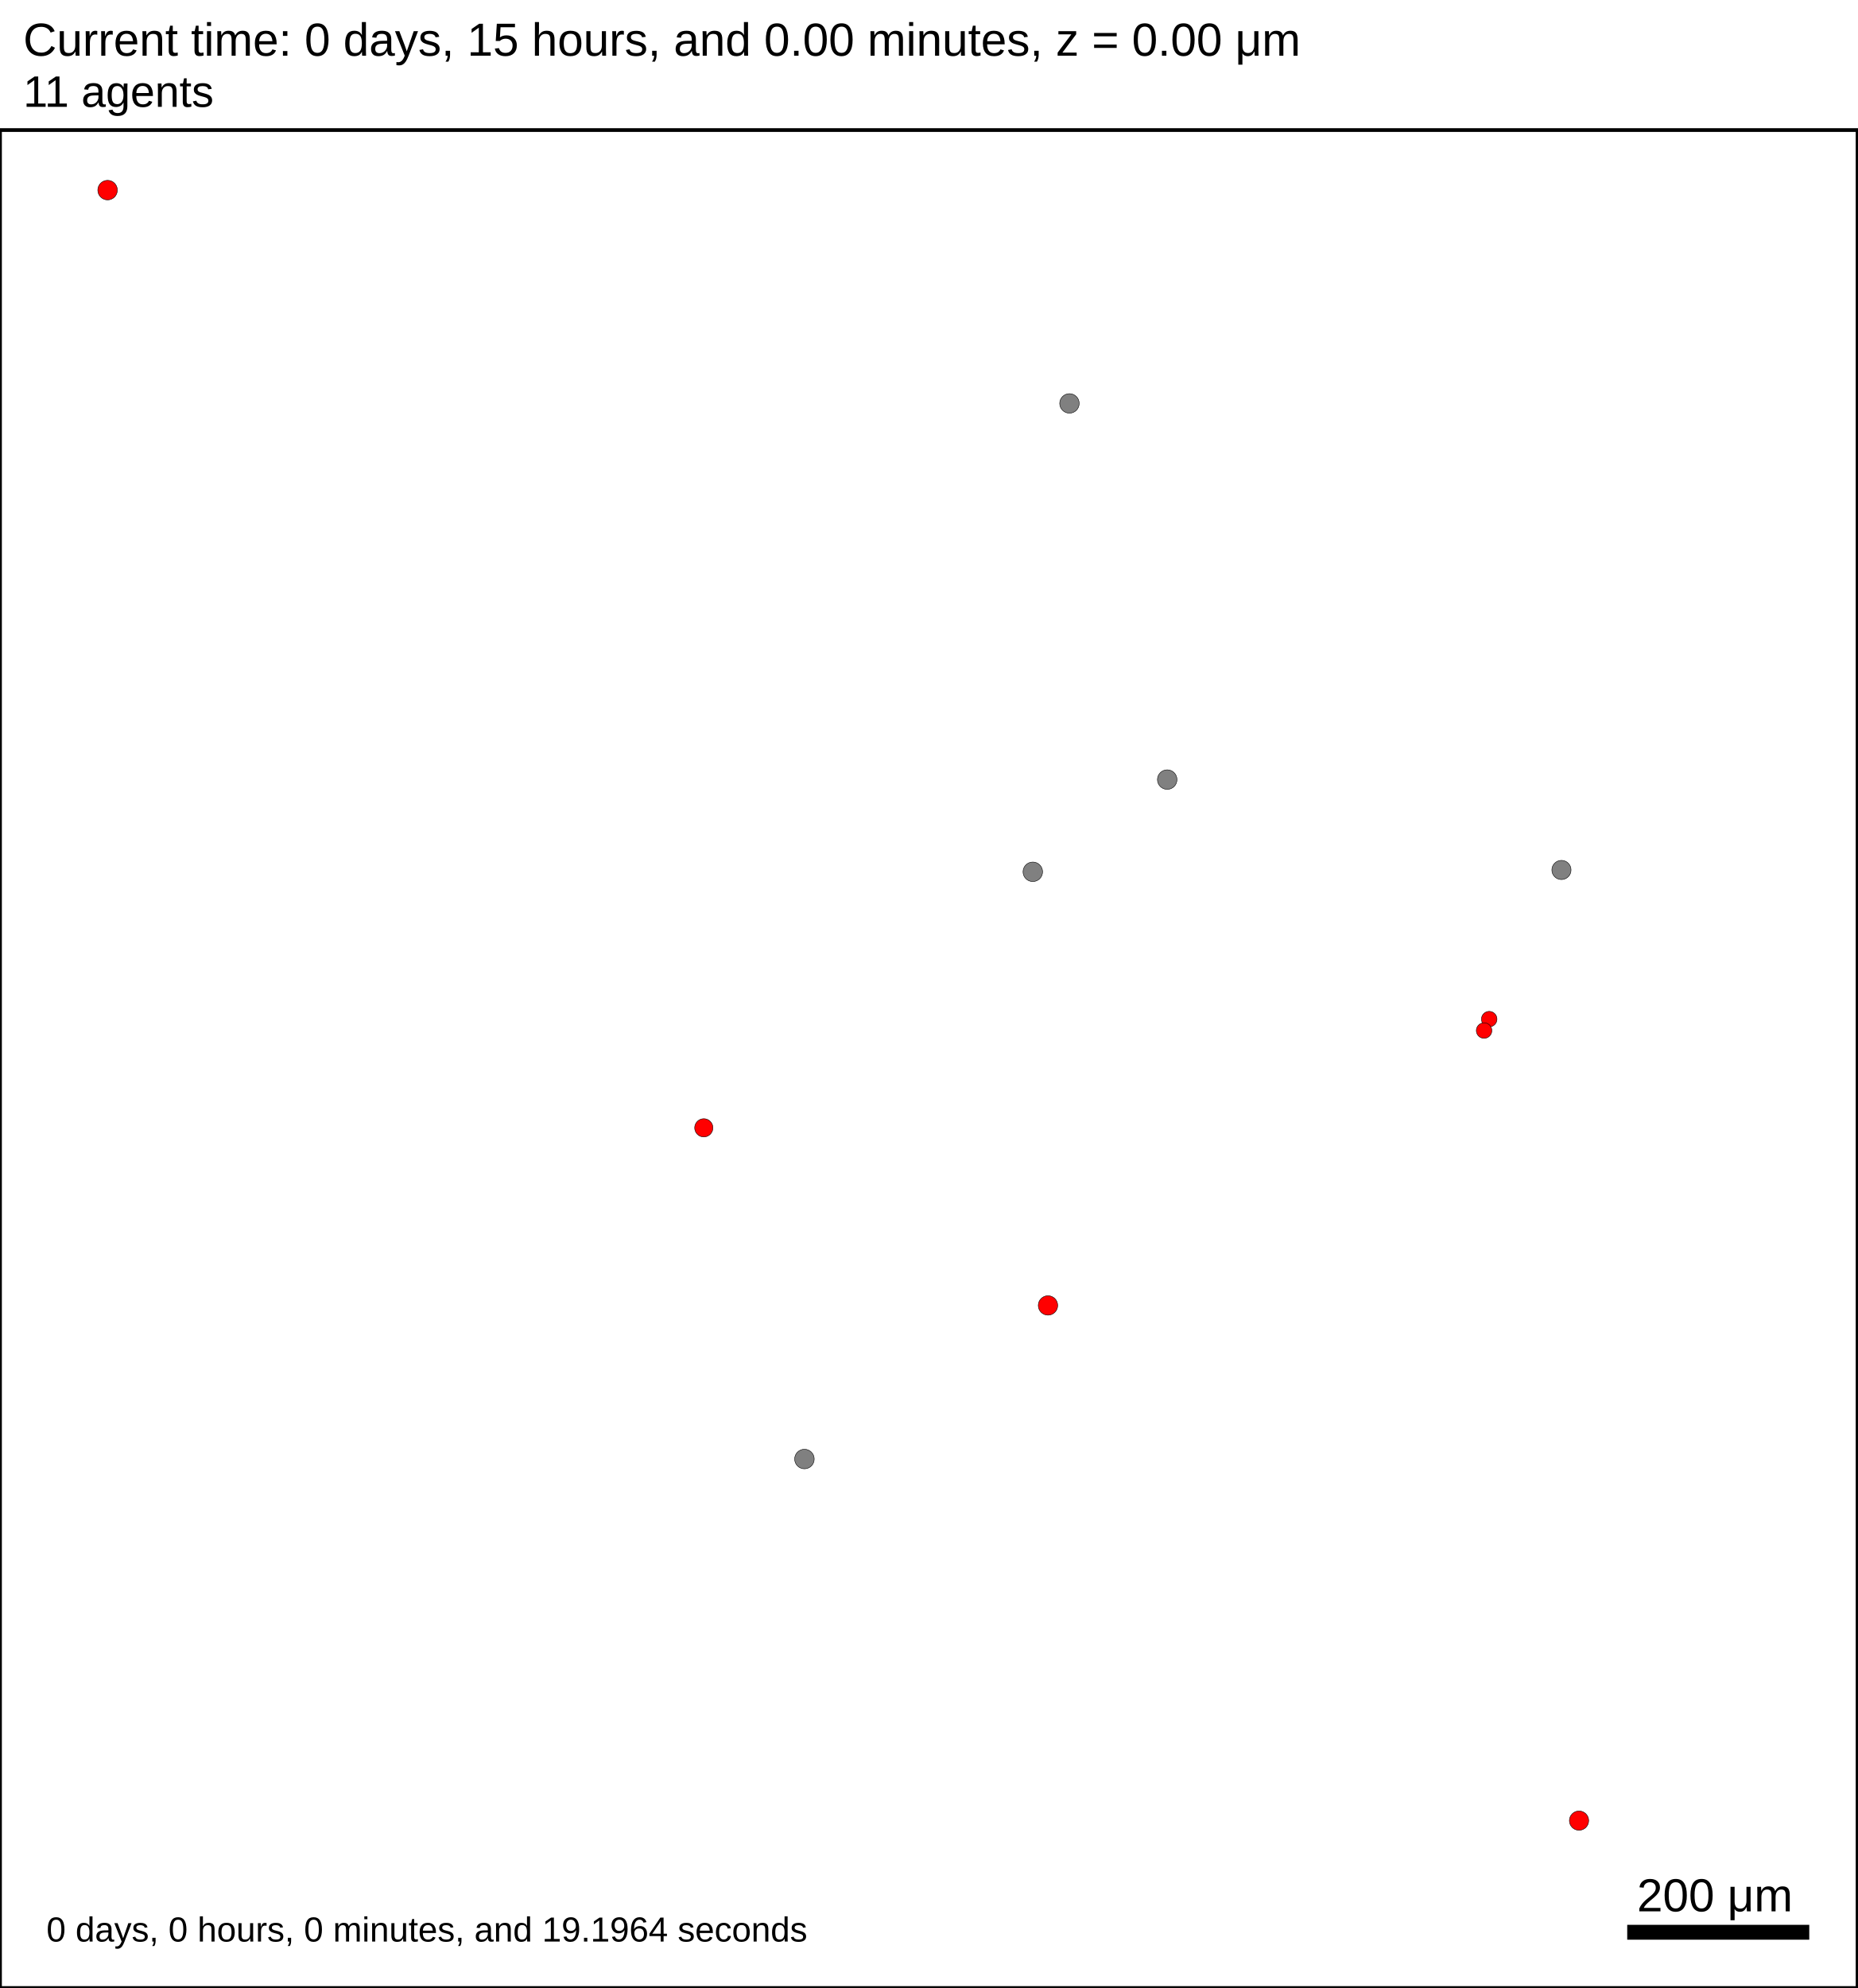
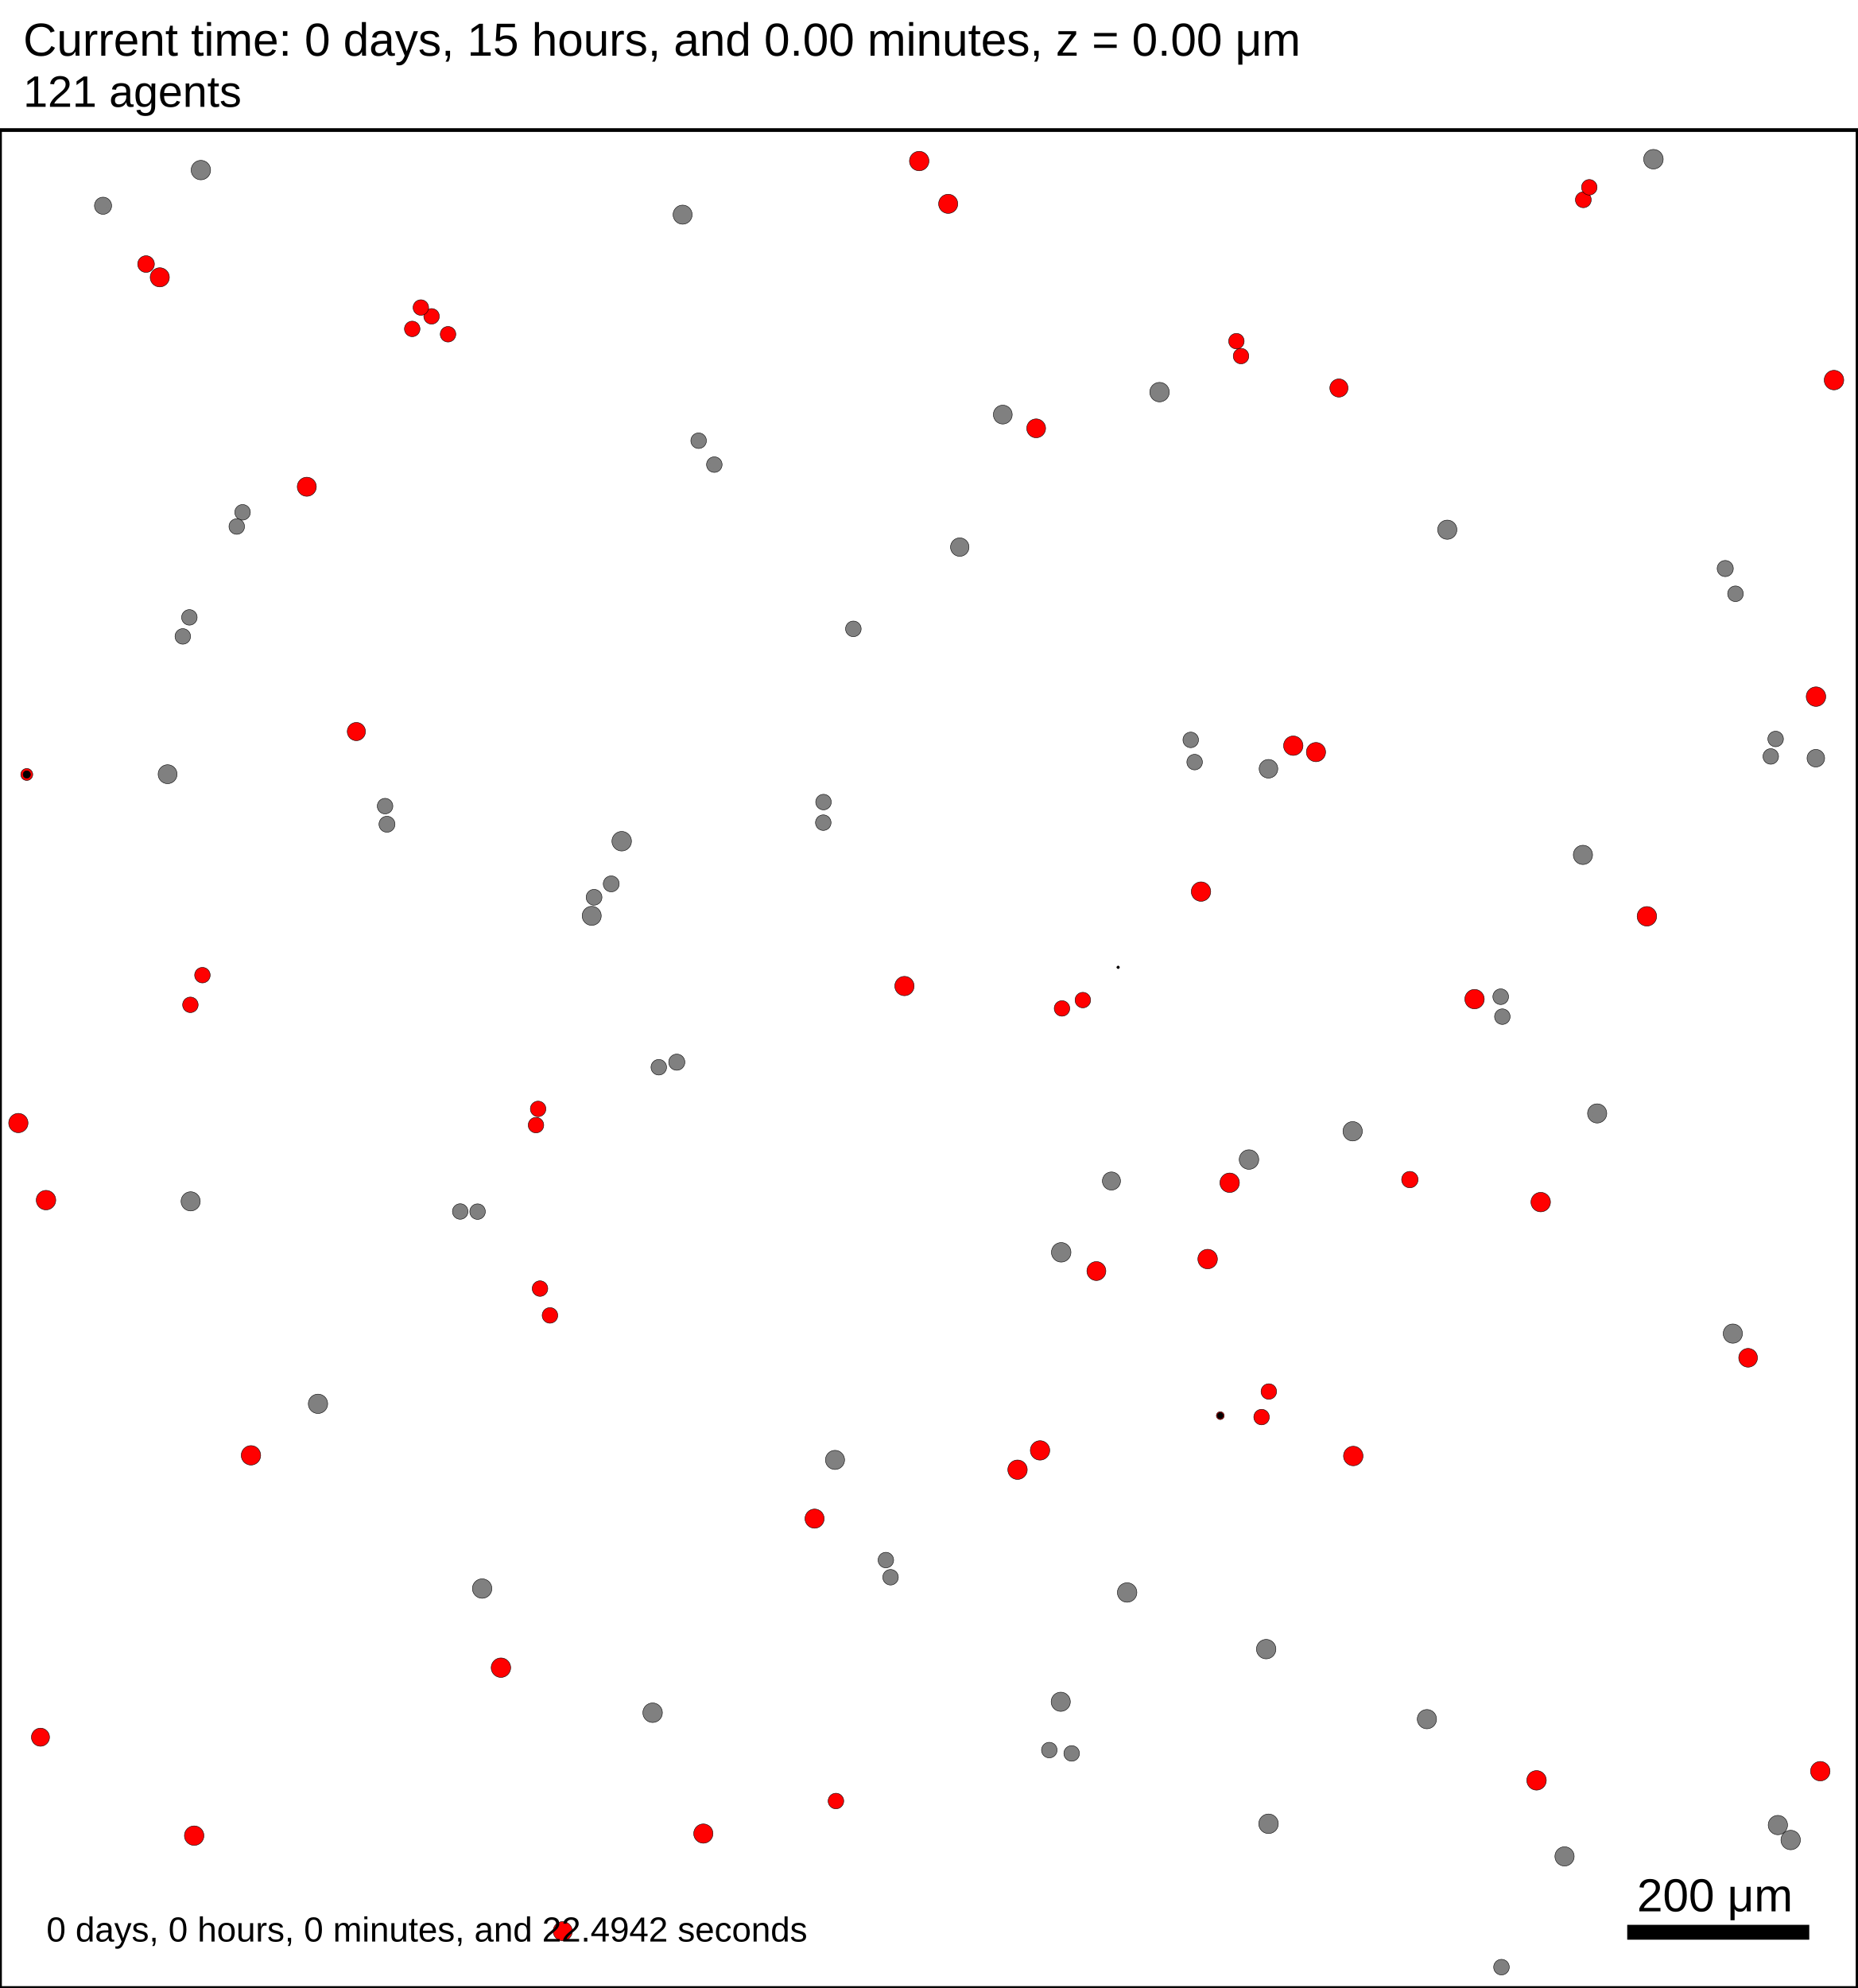
<svg xmlns="http://www.w3.org/2000/svg" version="1.1" width="2000" height="2140" id="svg2">
  <rect x="0" y="0" width="2000" height="2140" stroke-width="4" stroke="white" fill="white" />
  <text x="25" y="60" font-family="Arial" font-size="50" fill="black">
   Current time: 0 days, 15 hours, and 0.00 minutes, z = 0.00 μm
  </text>
  <text x="25" y="115" font-family="Arial" font-size="47.5" fill="black">
-    11 agents
+    121 agents
  </text>
  <g id="tissue" transform="translate(0,2140) scale(1,-1)">
    <g id="ECM">
  </g>
    <g id="cells">
-       <g id="cell0">
-         <circle cx="1112" cy="1201.54" r="10.514" stroke-width="0.5" stroke="black" fill="grey" />
-         <circle cx="1112" cy="1201.54" r="6.331" stroke-width="0.5" stroke="grey" fill="grey" />
+       <g id="cell104">
+         <circle cx="769.102" cy="1639.86" r="8.383" stroke-width="0.5" stroke="black" fill="grey" />
+         <circle cx="769.102" cy="1639.86" r="5.041" stroke-width="0.5" stroke="grey" fill="grey" />
      </g>
      <g id="cell1">
-         <circle cx="1681.19" cy="1203.52" r="10.325" stroke-width="0.5" stroke="black" fill="grey" />
-         <circle cx="1681.19" cy="1203.52" r="6.24" stroke-width="0.5" stroke="grey" fill="grey" />
+         <circle cx="1704.31" cy="1219.75" r="10.361" stroke-width="0.5" stroke="black" fill="grey" />
+         <circle cx="1704.31" cy="1219.75" r="6.258" stroke-width="0.5" stroke="grey" fill="grey" />
      </g>
      <g id="cell2">
-         <circle cx="1151.46" cy="1705.73" r="10.483" stroke-width="0.5" stroke="black" fill="grey" />
-         <circle cx="1151.46" cy="1705.73" r="6.317" stroke-width="0.5" stroke="grey" fill="grey" />
+         <circle cx="1079.68" cy="1693.71" r="10.163" stroke-width="0.5" stroke="black" fill="grey" />
+         <circle cx="1079.68" cy="1693.71" r="6.155" stroke-width="0.5" stroke="grey" fill="grey" />
      </g>
      <g id="cell3">
-         <circle cx="1256.71" cy="1300.8" r="10.514" stroke-width="0.5" stroke="black" fill="grey" />
-         <circle cx="1256.71" cy="1300.8" r="6.331" stroke-width="0.5" stroke="grey" fill="grey" />
+         <circle cx="1286.24" cy="1319.63" r="8.379" stroke-width="0.5" stroke="black" fill="grey" />
+         <circle cx="1286.24" cy="1319.63" r="5.04" stroke-width="0.5" stroke="grey" fill="grey" />
      </g>
      <g id="cell4">
-         <circle cx="866.121" cy="569.413" r="10.527" stroke-width="0.5" stroke="black" fill="grey" />
-         <circle cx="866.121" cy="569.413" r="6.337" stroke-width="0.5" stroke="grey" fill="grey" />
+         <circle cx="899.041" cy="568.466" r="10.3" stroke-width="0.5" stroke="black" fill="grey" />
+         <circle cx="899.041" cy="568.466" r="6.227" stroke-width="0.5" stroke="grey" fill="grey" />
      </g>
      <g id="cell5">
-         <circle cx="115.839" cy="1935.35" r="10.539" stroke-width="0.5" stroke="black" fill="red" />
-         <circle cx="115.839" cy="1935.35" r="6.342" stroke-width="0.5" stroke="red" fill="red" />
+         <circle cx="110.948" cy="1918.53" r="9.237" stroke-width="0.5" stroke="black" fill="grey" />
+         <circle cx="110.948" cy="1918.53" r="5.613" stroke-width="0.5" stroke="grey" fill="grey" />
      </g>
      <g id="cell6">
-         <circle cx="757.769" cy="925.943" r="9.822" stroke-width="0.5" stroke="black" fill="red" />
-         <circle cx="757.769" cy="925.943" r="5.964" stroke-width="0.5" stroke="red" fill="red" />
+         <circle cx="709.311" cy="991.158" r="8.381" stroke-width="0.5" stroke="black" fill="grey" />
+         <circle cx="709.311" cy="991.158" r="5.04" stroke-width="0.5" stroke="grey" fill="grey" />
      </g>
      <g id="cell7">
-         <circle cx="1603.4" cy="1042.95" r="8.367" stroke-width="0.5" stroke="black" fill="red" />
-         <circle cx="1603.4" cy="1042.95" r="5.035" stroke-width="0.5" stroke="red" fill="red" />
+         <circle cx="1617.55" cy="1045.61" r="8.378" stroke-width="0.5" stroke="black" fill="grey" />
+         <circle cx="1617.55" cy="1045.61" r="5.039" stroke-width="0.5" stroke="grey" fill="grey" />
      </g>
      <g id="cell8">
-         <circle cx="1128.34" cy="734.753" r="10.461" stroke-width="0.5" stroke="black" fill="red" />
-         <circle cx="1128.34" cy="734.753" r="6.307" stroke-width="0.5" stroke="red" fill="red" />
+         <circle cx="1142.57" cy="791.931" r="10.512" stroke-width="0.5" stroke="black" fill="grey" />
+         <circle cx="1142.57" cy="791.931" r="6.33" stroke-width="0.5" stroke="grey" fill="grey" />
      </g>
      <g id="cell9">
-         <circle cx="1700.12" cy="180.169" r="10.387" stroke-width="0.5" stroke="black" fill="red" />
-         <circle cx="1700.12" cy="180.169" r="6.271" stroke-width="0.5" stroke="red" fill="red" />
+         <circle cx="1684.51" cy="141.658" r="10.375" stroke-width="0.5" stroke="black" fill="grey" />
+         <circle cx="1684.51" cy="141.658" r="6.265" stroke-width="0.5" stroke="grey" fill="grey" />
+       </g>
+       <g id="cell10">
+         <circle cx="180.447" cy="1306.61" r="10.2" stroke-width="0.5" stroke="black" fill="grey" />
+         <circle cx="180.447" cy="1306.61" r="6.174" stroke-width="0.5" stroke="grey" fill="grey" />
      </g>
      <g id="cell11">
-         <circle cx="1597.88" cy="1030.65" r="8.367" stroke-width="0.5" stroke="black" fill="red" />
-         <circle cx="1597.88" cy="1030.65" r="5.035" stroke-width="0.5" stroke="red" fill="red" />
+         <circle cx="752.203" cy="1665.59" r="8.383" stroke-width="0.5" stroke="black" fill="grey" />
+         <circle cx="752.203" cy="1665.59" r="5.041" stroke-width="0.5" stroke="grey" fill="grey" />
+       </g>
+       <g id="cell12">
+         <circle cx="1536.32" cy="289.396" r="10.375" stroke-width="0.5" stroke="black" fill="grey" />
+         <circle cx="1536.32" cy="289.396" r="6.265" stroke-width="0.5" stroke="grey" fill="grey" />
+       </g>
+       <g id="cell13">
+         <circle cx="1780.22" cy="1968.63" r="10.53" stroke-width="0.5" stroke="black" fill="grey" />
+         <circle cx="1780.22" cy="1968.63" r="6.338" stroke-width="0.5" stroke="grey" fill="grey" />
+       </g>
+       <g id="cell14">
+         <circle cx="1558.26" cy="1569.8" r="10.347" stroke-width="0.5" stroke="black" fill="grey" />
+         <circle cx="1558.26" cy="1569.8" r="6.251" stroke-width="0.5" stroke="grey" fill="grey" />
+       </g>
+       <g id="cell15">
+         <circle cx="1033.36" cy="1551.06" r="9.945" stroke-width="0.5" stroke="black" fill="grey" />
+         <circle cx="1033.36" cy="1551.06" r="6.034" stroke-width="0.5" stroke="grey" fill="grey" />
+       </g>
+       <g id="cell16">
+         <circle cx="203.901" cy="1475.41" r="8.367" stroke-width="0.5" stroke="black" fill="grey" />
+         <circle cx="203.901" cy="1475.41" r="5.035" stroke-width="0.5" stroke="grey" fill="grey" />
+       </g>
+       <g id="cell17">
+         <circle cx="1142.08" cy="308.11" r="10.332" stroke-width="0.5" stroke="black" fill="grey" />
+         <circle cx="1142.08" cy="308.11" r="6.244" stroke-width="0.5" stroke="grey" fill="grey" />
+       </g>
+       <g id="cell18">
+         <circle cx="1857.53" cy="1527.99" r="8.698" stroke-width="0.5" stroke="black" fill="grey" />
+         <circle cx="1857.53" cy="1527.99" r="5.27" stroke-width="0.5" stroke="grey" fill="grey" />
+       </g>
+       <g id="cell19">
+         <circle cx="205.266" cy="846.798" r="10.325" stroke-width="0.5" stroke="black" fill="grey" />
+         <circle cx="205.266" cy="846.798" r="6.24" stroke-width="0.5" stroke="grey" fill="grey" />
+       </g>
+       <g id="cell20">
+         <circle cx="519.114" cy="429.982" r="10.476" stroke-width="0.5" stroke="black" fill="grey" />
+         <circle cx="519.114" cy="429.982" r="6.314" stroke-width="0.5" stroke="grey" fill="grey" />
+       </g>
+       <g id="cell21">
+         <circle cx="1456.39" cy="922.229" r="10.431" stroke-width="0.5" stroke="black" fill="grey" />
+         <circle cx="1456.39" cy="922.229" r="6.292" stroke-width="0.5" stroke="grey" fill="grey" />
+       </g>
+       <g id="cell22">
+         <circle cx="1129.76" cy="256.096" r="8.379" stroke-width="0.5" stroke="black" fill="grey" />
+         <circle cx="1129.76" cy="256.096" r="5.04" stroke-width="0.5" stroke="grey" fill="grey" />
+       </g>
+       <g id="cell23">
+         <circle cx="669.372" cy="1234.47" r="10.521" stroke-width="0.5" stroke="black" fill="grey" />
+         <circle cx="669.372" cy="1234.47" r="6.334" stroke-width="0.5" stroke="grey" fill="grey" />
+       </g>
+       <g id="cell24">
+         <circle cx="1213.56" cy="425.75" r="10.492" stroke-width="0.5" stroke="black" fill="grey" />
+         <circle cx="1213.56" cy="425.75" r="6.321" stroke-width="0.5" stroke="grey" fill="grey" />
+       </g>
+       <g id="cell25">
+         <circle cx="734.962" cy="1908.93" r="10.273" stroke-width="0.5" stroke="black" fill="grey" />
+         <circle cx="734.962" cy="1908.93" r="6.213" stroke-width="0.5" stroke="grey" fill="grey" />
+       </g>
+       <g id="cell26">
+         <circle cx="1344.76" cy="891.808" r="10.521" stroke-width="0.5" stroke="black" fill="grey" />
+         <circle cx="1344.76" cy="891.808" r="6.334" stroke-width="0.5" stroke="grey" fill="grey" />
+       </g>
+       <g id="cell27">
+         <circle cx="1196.67" cy="868.692" r="9.752" stroke-width="0.5" stroke="black" fill="grey" />
+         <circle cx="1196.67" cy="868.692" r="5.923" stroke-width="0.5" stroke="grey" fill="grey" />
+       </g>
+       <g id="cell28">
+         <circle cx="1365.8" cy="176.779" r="10.533" stroke-width="0.5" stroke="black" fill="grey" />
+         <circle cx="1365.8" cy="176.779" r="6.339" stroke-width="0.5" stroke="grey" fill="grey" />
+       </g>
+       <g id="cell29">
+         <circle cx="1906.56" cy="1325.72" r="8.373" stroke-width="0.5" stroke="black" fill="grey" />
+         <circle cx="1906.56" cy="1325.72" r="5.037" stroke-width="0.5" stroke="grey" fill="grey" />
+       </g>
+       <g id="cell30">
+         <circle cx="1363.26" cy="364.773" r="10.473" stroke-width="0.5" stroke="black" fill="grey" />
+         <circle cx="1363.26" cy="364.773" r="6.312" stroke-width="0.5" stroke="grey" fill="grey" />
+       </g>
+       <g id="cell31">
+         <circle cx="702.665" cy="296.327" r="10.514" stroke-width="0.5" stroke="black" fill="grey" />
+         <circle cx="702.665" cy="296.327" r="6.331" stroke-width="0.5" stroke="grey" fill="grey" />
+       </g>
+       <g id="cell32">
+         <circle cx="637.086" cy="1154.14" r="10.273" stroke-width="0.5" stroke="black" fill="grey" />
+         <circle cx="637.086" cy="1154.14" r="6.213" stroke-width="0.5" stroke="grey" fill="grey" />
+       </g>
+       <g id="cell33">
+         <circle cx="658.096" cy="1188.55" r="8.583" stroke-width="0.5" stroke="black" fill="grey" />
+         <circle cx="658.096" cy="1188.55" r="5.189" stroke-width="0.5" stroke="grey" fill="grey" />
+       </g>
+       <g id="cell34">
+         <circle cx="886.643" cy="1276.6" r="8.377" stroke-width="0.5" stroke="black" fill="grey" />
+         <circle cx="886.643" cy="1276.6" r="5.039" stroke-width="0.5" stroke="grey" fill="grey" />
+       </g>
+       <g id="cell35">
+         <circle cx="1914.21" cy="175.396" r="10.421" stroke-width="0.5" stroke="black" fill="grey" />
+         <circle cx="1914.21" cy="175.396" r="6.288" stroke-width="0.5" stroke="grey" fill="grey" />
+       </g>
+       <g id="cell36">
+         <circle cx="416.655" cy="1252.74" r="8.623" stroke-width="0.5" stroke="black" fill="grey" />
+         <circle cx="416.655" cy="1252.74" r="5.217" stroke-width="0.5" stroke="grey" fill="grey" />
+       </g>
+       <g id="cell37">
+         <circle cx="1955.08" cy="1323.83" r="9.474" stroke-width="0.5" stroke="black" fill="grey" />
+         <circle cx="1955.08" cy="1323.83" r="5.759" stroke-width="0.5" stroke="grey" fill="grey" />
+       </g>
+       <g id="cell38">
+         <circle cx="514.197" cy="835.747" r="8.371" stroke-width="0.5" stroke="black" fill="grey" />
+         <circle cx="514.197" cy="835.747" r="5.036" stroke-width="0.5" stroke="grey" fill="grey" />
+       </g>
+       <g id="cell39">
+         <circle cx="953.795" cy="460.646" r="8.371" stroke-width="0.5" stroke="black" fill="grey" />
+         <circle cx="953.795" cy="460.646" r="5.036" stroke-width="0.5" stroke="grey" fill="grey" />
+       </g>
+       <g id="cell40">
+         <circle cx="342.379" cy="628.854" r="10.426" stroke-width="0.5" stroke="black" fill="grey" />
+         <circle cx="342.379" cy="628.854" r="6.29" stroke-width="0.5" stroke="grey" fill="grey" />
+       </g>
+       <g id="cell41">
+         <circle cx="1365.74" cy="1312.44" r="10.05" stroke-width="0.5" stroke="black" fill="grey" />
+         <circle cx="1365.74" cy="1312.44" r="6.093" stroke-width="0.5" stroke="grey" fill="grey" />
+       </g>
+       <g id="cell42">
+         <circle cx="261.175" cy="1588.52" r="8.38" stroke-width="0.5" stroke="black" fill="grey" />
+         <circle cx="261.175" cy="1588.52" r="5.04" stroke-width="0.5" stroke="grey" fill="grey" />
+       </g>
+       <g id="cell43">
+         <circle cx="1865.71" cy="704.434" r="10.361" stroke-width="0.5" stroke="black" fill="grey" />
+         <circle cx="1865.71" cy="704.434" r="6.258" stroke-width="0.5" stroke="grey" fill="grey" />
+       </g>
+       <g id="cell44">
+         <circle cx="1616.61" cy="22.454" r="8.413" stroke-width="0.5" stroke="black" fill="grey" />
+         <circle cx="1616.61" cy="22.454" r="5.052" stroke-width="0.5" stroke="grey" fill="grey" />
+       </g>
+       <g id="cell45">
+         <circle cx="1248.46" cy="1717.89" r="10.492" stroke-width="0.5" stroke="black" fill="grey" />
+         <circle cx="1248.46" cy="1717.89" r="6.321" stroke-width="0.5" stroke="grey" fill="grey" />
+       </g>
+       <g id="cell46">
+         <circle cx="216.271" cy="1956.91" r="10.473" stroke-width="0.5" stroke="black" fill="grey" />
+         <circle cx="216.271" cy="1956.91" r="6.312" stroke-width="0.5" stroke="grey" fill="grey" />
+       </g>
+       <g id="cell47">
+         <circle cx="1719.64" cy="941.441" r="10.34" stroke-width="0.5" stroke="black" fill="grey" />
+         <circle cx="1719.64" cy="941.441" r="6.248" stroke-width="0.5" stroke="grey" fill="grey" />
+       </g>
+       <g id="cell48">
+         <circle cx="1927.99" cy="159.301" r="10.48" stroke-width="0.5" stroke="black" fill="grey" />
+         <circle cx="1927.99" cy="159.301" r="6.315" stroke-width="0.5" stroke="grey" fill="grey" />
+       </g>
+       <g id="cell49">
+         <circle cx="918.8" cy="1463.05" r="8.413" stroke-width="0.5" stroke="black" fill="grey" />
+         <circle cx="918.8" cy="1463.05" r="5.052" stroke-width="0.5" stroke="grey" fill="grey" />
+       </g>
+       <g id="cell50">
+         <circle cx="49.532" cy="848.124" r="10.519" stroke-width="0.5" stroke="black" fill="red" />
+         <circle cx="49.532" cy="848.124" r="6.333" stroke-width="0.5" stroke="red" fill="red" />
+       </g>
+       <g id="cell51">
+         <circle cx="1959.86" cy="233.391" r="10.492" stroke-width="0.5" stroke="black" fill="red" />
+         <circle cx="1959.86" cy="233.391" r="6.321" stroke-width="0.5" stroke="red" fill="red" />
+       </g>
+       <g id="cell52">
+         <circle cx="579.378" cy="946.319" r="8.37" stroke-width="0.5" stroke="black" fill="red" />
+         <circle cx="579.378" cy="946.319" r="5.036" stroke-width="0.5" stroke="red" fill="red" />
+       </g>
+       <g id="cell53">
+         <circle cx="1366.12" cy="642.079" r="8.377" stroke-width="0.5" stroke="black" fill="red" />
+         <circle cx="1366.12" cy="642.079" r="5.039" stroke-width="0.5" stroke="red" fill="red" />
+       </g>
+       <g id="cell99">
+         <circle cx="989.694" cy="1966.65" r="10.507" stroke-width="0.5" stroke="black" fill="red" />
+         <circle cx="989.694" cy="1966.65" r="6.328" stroke-width="0.5" stroke="red" fill="red" />
+       </g>
+       <g id="cell55">
+         <circle cx="383.69" cy="1352.52" r="9.822" stroke-width="0.5" stroke="black" fill="red" />
+         <circle cx="383.69" cy="1352.52" r="5.964" stroke-width="0.5" stroke="red" fill="red" />
+       </g>
+       <g id="cell56">
+         <circle cx="1115.61" cy="1678.92" r="10.176" stroke-width="0.5" stroke="black" fill="red" />
+         <circle cx="1115.61" cy="1678.92" r="6.162" stroke-width="0.5" stroke="red" fill="red" />
+       </g>
+       <g id="cell57">
+         <circle cx="973.806" cy="1078.57" r="10.416" stroke-width="0.5" stroke="black" fill="red" />
+         <circle cx="973.806" cy="1078.57" r="6.285" stroke-width="0.5" stroke="red" fill="red" />
+       </g>
+       <g id="cell58">
+         <circle cx="172.03" cy="1841.47" r="10.332" stroke-width="0.5" stroke="black" fill="red" />
+         <circle cx="172.03" cy="1841.47" r="6.244" stroke-width="0.5" stroke="red" fill="red" />
+       </g>
+       <g id="cell59">
+         <circle cx="157.243" cy="1855.74" r="9.008" stroke-width="0.5" stroke="black" fill="red" />
+         <circle cx="157.243" cy="1855.74" r="5.468" stroke-width="0.5" stroke="red" fill="red" />
+       </g>
+       <g id="cell60">
+         <circle cx="605.866" cy="61.149" r="10.375" stroke-width="0.5" stroke="black" fill="red" />
+         <circle cx="605.866" cy="61.149" r="6.265" stroke-width="0.5" stroke="red" fill="red" />
+       </g>
+       <g id="cell61">
+         <circle cx="1654.37" cy="223.535" r="10.525" stroke-width="0.5" stroke="black" fill="red" />
+         <circle cx="1654.37" cy="223.535" r="6.336" stroke-width="0.5" stroke="red" fill="red" />
+       </g>
+       <g id="cell62">
+         <circle cx="1441.6" cy="1722.33" r="9.799" stroke-width="0.5" stroke="black" fill="red" />
+         <circle cx="1441.6" cy="1722.33" r="5.951" stroke-width="0.5" stroke="red" fill="red" />
+       </g>
+       <g id="cell63">
+         <circle cx="539.338" cy="344.795" r="10.507" stroke-width="0.5" stroke="black" fill="red" />
+         <circle cx="539.338" cy="344.795" r="6.328" stroke-width="0.5" stroke="red" fill="red" />
+       </g>
+       <g id="cell64">
+         <circle cx="1165.88" cy="1063.45" r="8.371" stroke-width="0.5" stroke="black" fill="red" />
+         <circle cx="1165.88" cy="1063.45" r="5.036" stroke-width="0.5" stroke="red" fill="red" />
+       </g>
+       <g id="cell65">
+         <circle cx="330.32" cy="1616.04" r="10.291" stroke-width="0.5" stroke="black" fill="red" />
+         <circle cx="330.32" cy="1616.04" r="6.222" stroke-width="0.5" stroke="red" fill="red" />
+       </g>
+       <g id="cell66">
+         <circle cx="43.567" cy="269.976" r="9.752" stroke-width="0.5" stroke="black" fill="red" />
+         <circle cx="43.567" cy="269.976" r="5.923" stroke-width="0.5" stroke="red" fill="red" />
+       </g>
+       <g id="cell67">
+         <circle cx="1095.56" cy="557.907" r="10.473" stroke-width="0.5" stroke="black" fill="red" />
+         <circle cx="1095.56" cy="557.907" r="6.312" stroke-width="0.5" stroke="red" fill="red" />
+       </g>
+       <g id="cell68">
+         <circle cx="1457.04" cy="572.671" r="10.523" stroke-width="0.5" stroke="black" fill="red" />
+         <circle cx="1457.04" cy="572.671" r="6.335" stroke-width="0.5" stroke="red" fill="red" />
+       </g>
+       <g id="cell69">
+         <circle cx="877.043" cy="505.251" r="10.332" stroke-width="0.5" stroke="black" fill="red" />
+         <circle cx="877.043" cy="505.251" r="6.244" stroke-width="0.5" stroke="red" fill="red" />
+       </g>
+       <g id="cell70">
+         <circle cx="1180.45" cy="771.773" r="10.222" stroke-width="0.5" stroke="black" fill="red" />
+         <circle cx="1180.45" cy="771.773" r="6.186" stroke-width="0.5" stroke="red" fill="red" />
+       </g>
+       <g id="cell71">
+         <circle cx="1773.18" cy="1153.63" r="10.519" stroke-width="0.5" stroke="black" fill="red" />
+         <circle cx="1773.18" cy="1153.63" r="6.333" stroke-width="0.5" stroke="red" fill="red" />
+       </g>
+       <g id="cell72">
+         <circle cx="482.389" cy="1780.2" r="8.383" stroke-width="0.5" stroke="black" fill="red" />
+         <circle cx="482.389" cy="1780.2" r="5.041" stroke-width="0.5" stroke="red" fill="red" />
+       </g>
+       <g id="cell73">
+         <circle cx="1323.96" cy="866.811" r="10.504" stroke-width="0.5" stroke="black" fill="red" />
+         <circle cx="1323.96" cy="866.811" r="6.327" stroke-width="0.5" stroke="red" fill="red" />
+       </g>
+       <g id="cell74">
+         <circle cx="1704.73" cy="1924.94" r="8.544" stroke-width="0.5" stroke="black" fill="red" />
+         <circle cx="1704.73" cy="1924.94" r="5.162" stroke-width="0.5" stroke="red" fill="red" />
+       </g>
+       <g id="cell75">
+         <circle cx="270.202" cy="573.39" r="10.476" stroke-width="0.5" stroke="black" fill="red" />
+         <circle cx="270.202" cy="573.39" r="6.314" stroke-width="0.5" stroke="red" fill="red" />
+       </g>
+       <g id="cell76">
+         <circle cx="1658.85" cy="845.994" r="10.514" stroke-width="0.5" stroke="black" fill="red" />
+         <circle cx="1658.85" cy="845.994" r="6.331" stroke-width="0.5" stroke="red" fill="red" />
+       </g>
+       <g id="cell77">
+         <circle cx="1331.21" cy="1772.75" r="8.368" stroke-width="0.5" stroke="black" fill="red" />
+         <circle cx="1331.21" cy="1772.75" r="5.035" stroke-width="0.5" stroke="red" fill="red" />
+       </g>
+       <g id="cell78">
+         <circle cx="1119.78" cy="578.704" r="10.469" stroke-width="0.5" stroke="black" fill="red" />
+         <circle cx="1119.78" cy="578.704" r="6.311" stroke-width="0.5" stroke="red" fill="red" />
+       </g>
+       <g id="cell79">
+         <circle cx="1955.23" cy="1390.09" r="10.527" stroke-width="0.5" stroke="black" fill="red" />
+         <circle cx="1955.23" cy="1390.09" r="6.337" stroke-width="0.5" stroke="red" fill="red" />
+       </g>
+       <g id="cell80">
+         <circle cx="1416.88" cy="1330.39" r="10.375" stroke-width="0.5" stroke="black" fill="red" />
+         <circle cx="1416.88" cy="1330.39" r="6.265" stroke-width="0.5" stroke="red" fill="red" />
+       </g>
+       <g id="cell81">
+         <circle cx="1020.9" cy="1920.58" r="10.332" stroke-width="0.5" stroke="black" fill="red" />
+         <circle cx="1020.9" cy="1920.58" r="6.244" stroke-width="0.5" stroke="red" fill="red" />
+       </g>
+       <g id="cell82">
+         <circle cx="1300.24" cy="784.671" r="10.537" stroke-width="0.5" stroke="black" fill="red" />
+         <circle cx="1300.24" cy="784.671" r="6.341" stroke-width="0.5" stroke="red" fill="red" />
+       </g>
+       <g id="cell83">
+         <circle cx="1293.1" cy="1180.23" r="10.473" stroke-width="0.5" stroke="black" fill="red" />
+         <circle cx="1293.1" cy="1180.23" r="6.312" stroke-width="0.5" stroke="red" fill="red" />
+       </g>
+       <g id="cell84">
+         <circle cx="19.766" cy="931.104" r="10.421" stroke-width="0.5" stroke="black" fill="red" />
+         <circle cx="19.766" cy="931.104" r="6.288" stroke-width="0.5" stroke="red" fill="red" />
+       </g>
+       <g id="cell85">
+         <circle cx="1392.44" cy="1337.28" r="10.469" stroke-width="0.5" stroke="black" fill="red" />
+         <circle cx="1392.44" cy="1337.28" r="6.311" stroke-width="0.5" stroke="red" fill="red" />
+       </g>
+       <g id="cell86">
+         <circle cx="581.403" cy="752.894" r="8.383" stroke-width="0.5" stroke="black" fill="red" />
+         <circle cx="581.403" cy="752.894" r="5.041" stroke-width="0.5" stroke="red" fill="red" />
+       </g>
+       <g id="cell87">
+         <circle cx="1517.96" cy="870.215" r="8.848" stroke-width="0.5" stroke="black" fill="red" />
+         <circle cx="1517.96" cy="870.215" r="5.363" stroke-width="0.5" stroke="red" fill="red" />
+       </g>
+       <g id="cell88">
+         <circle cx="209.052" cy="163.993" r="10.507" stroke-width="0.5" stroke="black" fill="red" />
+         <circle cx="209.052" cy="163.993" r="6.328" stroke-width="0.5" stroke="red" fill="red" />
+       </g>
+       <g id="cell89">
+         <circle cx="204.988" cy="1058.34" r="8.377" stroke-width="0.5" stroke="black" fill="red" />
+         <circle cx="204.988" cy="1058.34" r="5.039" stroke-width="0.5" stroke="red" fill="red" />
+       </g>
+       <g id="cell90">
+         <circle cx="1203.89" cy="1098.72" r="1.314" stroke-width="0.5" stroke="black" fill="red" />
+         <circle cx="1203.89" cy="1098.72" r="1.306" stroke-width="0.5" stroke="black" fill="black" />
+       </g>
+       <g id="cell91">
+         <circle cx="28.833" cy="1306.32" r="6.44" stroke-width="0.5" stroke="black" fill="red" />
+         <circle cx="28.833" cy="1306.32" r="3.997" stroke-width="0.5" stroke="black" fill="black" />
+       </g>
+       <g id="cell92">
+         <circle cx="1313.86" cy="616.118" r="4.223" stroke-width="0.5" stroke="black" fill="red" />
+         <circle cx="1313.86" cy="616.118" r="3.298" stroke-width="0.5" stroke="black" fill="black" />
+       </g>
+       <g id="cell93">
+         <circle cx="443.835" cy="1785.94" r="8.371" stroke-width="0.5" stroke="black" fill="red" />
+         <circle cx="443.835" cy="1785.94" r="5.036" stroke-width="0.5" stroke="red" fill="red" />
+       </g>
+       <g id="cell94">
+         <circle cx="757.26" cy="166.231" r="10.381" stroke-width="0.5" stroke="black" fill="red" />
+         <circle cx="757.26" cy="166.231" r="6.268" stroke-width="0.5" stroke="red" fill="red" />
+       </g>
+       <g id="cell95">
+         <circle cx="1974.62" cy="1730.85" r="10.539" stroke-width="0.5" stroke="black" fill="red" />
+         <circle cx="1974.62" cy="1730.85" r="6.342" stroke-width="0.5" stroke="red" fill="red" />
+       </g>
+       <g id="cell96">
+         <circle cx="1587.61" cy="1064.48" r="10.483" stroke-width="0.5" stroke="black" fill="red" />
+         <circle cx="1587.61" cy="1064.48" r="6.317" stroke-width="0.5" stroke="red" fill="red" />
+       </g>
+       <g id="cell97">
+         <circle cx="900.033" cy="201.267" r="8.413" stroke-width="0.5" stroke="black" fill="red" />
+         <circle cx="900.033" cy="201.267" r="5.052" stroke-width="0.5" stroke="red" fill="red" />
+       </g>
+       <g id="cell98">
+         <circle cx="1882.15" cy="678.387" r="10.11" stroke-width="0.5" stroke="black" fill="red" />
+         <circle cx="1882.15" cy="678.387" r="6.126" stroke-width="0.5" stroke="red" fill="red" />
+       </g>
+       <g id="cell101">
+         <circle cx="414.596" cy="1272.25" r="8.383" stroke-width="0.5" stroke="black" fill="grey" />
+         <circle cx="414.596" cy="1272.25" r="5.041" stroke-width="0.5" stroke="grey" fill="grey" />
+       </g>
+       <g id="cell102">
+         <circle cx="592.123" cy="724.024" r="8.403" stroke-width="0.5" stroke="black" fill="red" />
+         <circle cx="592.123" cy="724.024" r="5.055" stroke-width="0.5" stroke="red" fill="red" />
+       </g>
+       <g id="cell103">
+         <circle cx="464.664" cy="1799.47" r="8.383" stroke-width="0.5" stroke="black" fill="red" />
+         <circle cx="464.664" cy="1799.47" r="5.041" stroke-width="0.5" stroke="red" fill="red" />
+       </g>
+       <g id="cell105">
+         <circle cx="728.68" cy="996.606" r="8.699" stroke-width="0.5" stroke="black" fill="grey" />
+         <circle cx="728.68" cy="996.606" r="5.27" stroke-width="0.5" stroke="grey" fill="grey" />
+       </g>
+       <g id="cell106">
+         <circle cx="254.906" cy="1573.21" r="8.38" stroke-width="0.5" stroke="black" fill="grey" />
+         <circle cx="254.906" cy="1573.21" r="5.04" stroke-width="0.5" stroke="grey" fill="grey" />
+       </g>
+       <g id="cell107">
+         <circle cx="1868.56" cy="1500.82" r="8.424" stroke-width="0.5" stroke="black" fill="grey" />
+         <circle cx="1868.56" cy="1500.82" r="5.071" stroke-width="0.5" stroke="grey" fill="grey" />
+       </g>
+       <g id="cell108">
+         <circle cx="639.617" cy="1174.11" r="8.513" stroke-width="0.5" stroke="black" fill="grey" />
+         <circle cx="639.617" cy="1174.11" r="5.138" stroke-width="0.5" stroke="grey" fill="grey" />
+       </g>
+       <g id="cell109">
+         <circle cx="1153.84" cy="252.511" r="8.379" stroke-width="0.5" stroke="black" fill="grey" />
+         <circle cx="1153.84" cy="252.511" r="5.04" stroke-width="0.5" stroke="grey" fill="grey" />
+       </g>
+       <g id="cell110">
+         <circle cx="1282.04" cy="1343.53" r="8.379" stroke-width="0.5" stroke="black" fill="grey" />
+         <circle cx="1282.04" cy="1343.53" r="5.04" stroke-width="0.5" stroke="grey" fill="grey" />
+       </g>
+       <g id="cell111">
+         <circle cx="1615.79" cy="1067.08" r="8.449" stroke-width="0.5" stroke="black" fill="grey" />
+         <circle cx="1615.79" cy="1067.08" r="5.091" stroke-width="0.5" stroke="grey" fill="grey" />
+       </g>
+       <g id="cell112">
+         <circle cx="217.937" cy="1090.28" r="8.377" stroke-width="0.5" stroke="black" fill="red" />
+         <circle cx="217.937" cy="1090.28" r="5.039" stroke-width="0.5" stroke="red" fill="red" />
+       </g>
+       <g id="cell113">
+         <circle cx="1358.31" cy="614.578" r="8.377" stroke-width="0.5" stroke="black" fill="red" />
+         <circle cx="1358.31" cy="614.578" r="5.039" stroke-width="0.5" stroke="red" fill="red" />
+       </g>
+       <g id="cell114">
+         <circle cx="886.408" cy="1254.45" r="8.377" stroke-width="0.5" stroke="black" fill="grey" />
+         <circle cx="886.408" cy="1254.45" r="5.039" stroke-width="0.5" stroke="grey" fill="grey" />
+       </g>
+       <g id="cell115">
+         <circle cx="1711.16" cy="1938.39" r="8.376" stroke-width="0.5" stroke="black" fill="red" />
+         <circle cx="1711.16" cy="1938.39" r="5.038" stroke-width="0.5" stroke="red" fill="red" />
+       </g>
+       <g id="cell116">
+         <circle cx="1911.8" cy="1344.53" r="8.373" stroke-width="0.5" stroke="black" fill="grey" />
+         <circle cx="1911.8" cy="1344.53" r="5.037" stroke-width="0.5" stroke="grey" fill="grey" />
+       </g>
+       <g id="cell117">
+         <circle cx="495.512" cy="835.874" r="8.371" stroke-width="0.5" stroke="black" fill="grey" />
+         <circle cx="495.512" cy="835.874" r="5.036" stroke-width="0.5" stroke="grey" fill="grey" />
+       </g>
+       <g id="cell118">
+         <circle cx="958.845" cy="442.16" r="8.371" stroke-width="0.5" stroke="black" fill="grey" />
+         <circle cx="958.845" cy="442.16" r="5.036" stroke-width="0.5" stroke="grey" fill="grey" />
+       </g>
+       <g id="cell119">
+         <circle cx="1143.42" cy="1054.47" r="8.371" stroke-width="0.5" stroke="black" fill="red" />
+         <circle cx="1143.42" cy="1054.47" r="5.036" stroke-width="0.5" stroke="red" fill="red" />
+       </g>
+       <g id="cell120">
+         <circle cx="453.131" cy="1808.95" r="8.371" stroke-width="0.5" stroke="black" fill="red" />
+         <circle cx="453.131" cy="1808.95" r="5.036" stroke-width="0.5" stroke="red" fill="red" />
+       </g>
+       <g id="cell121">
+         <circle cx="577.09" cy="928.855" r="8.37" stroke-width="0.5" stroke="black" fill="red" />
+         <circle cx="577.09" cy="928.855" r="5.036" stroke-width="0.5" stroke="red" fill="red" />
+       </g>
+       <g id="cell122">
+         <circle cx="1336.19" cy="1756.69" r="8.368" stroke-width="0.5" stroke="black" fill="red" />
+         <circle cx="1336.19" cy="1756.69" r="5.035" stroke-width="0.5" stroke="red" fill="red" />
+       </g>
+       <g id="cell123">
+         <circle cx="196.807" cy="1454.93" r="8.367" stroke-width="0.5" stroke="black" fill="grey" />
+         <circle cx="196.807" cy="1454.93" r="5.035" stroke-width="0.5" stroke="grey" fill="grey" />
      </g>
    </g>
  </g>
  <rect x="1750" y="2070" width="200" height="20" stroke-width="4" stroke="rgb(255,255,255)" fill="rgb(0,0,0)" />
  <text x="1762.5" y="2057.5" font-family="Arial" font-size="50" fill="black">
   200 μm
  </text>
  <text x="50" y="2090" font-family="Arial" font-size="37.5" fill="black">
-    0 days, 0 hours, 0 minutes, and 19.1964 seconds
+    0 days, 0 hours, 0 minutes, and 22.4942 seconds
  </text>
  <rect x="0" y="140" width="2000" height="2000" stroke-width="4" stroke="rgb(0,0,0)" fill="none" />
</svg>
